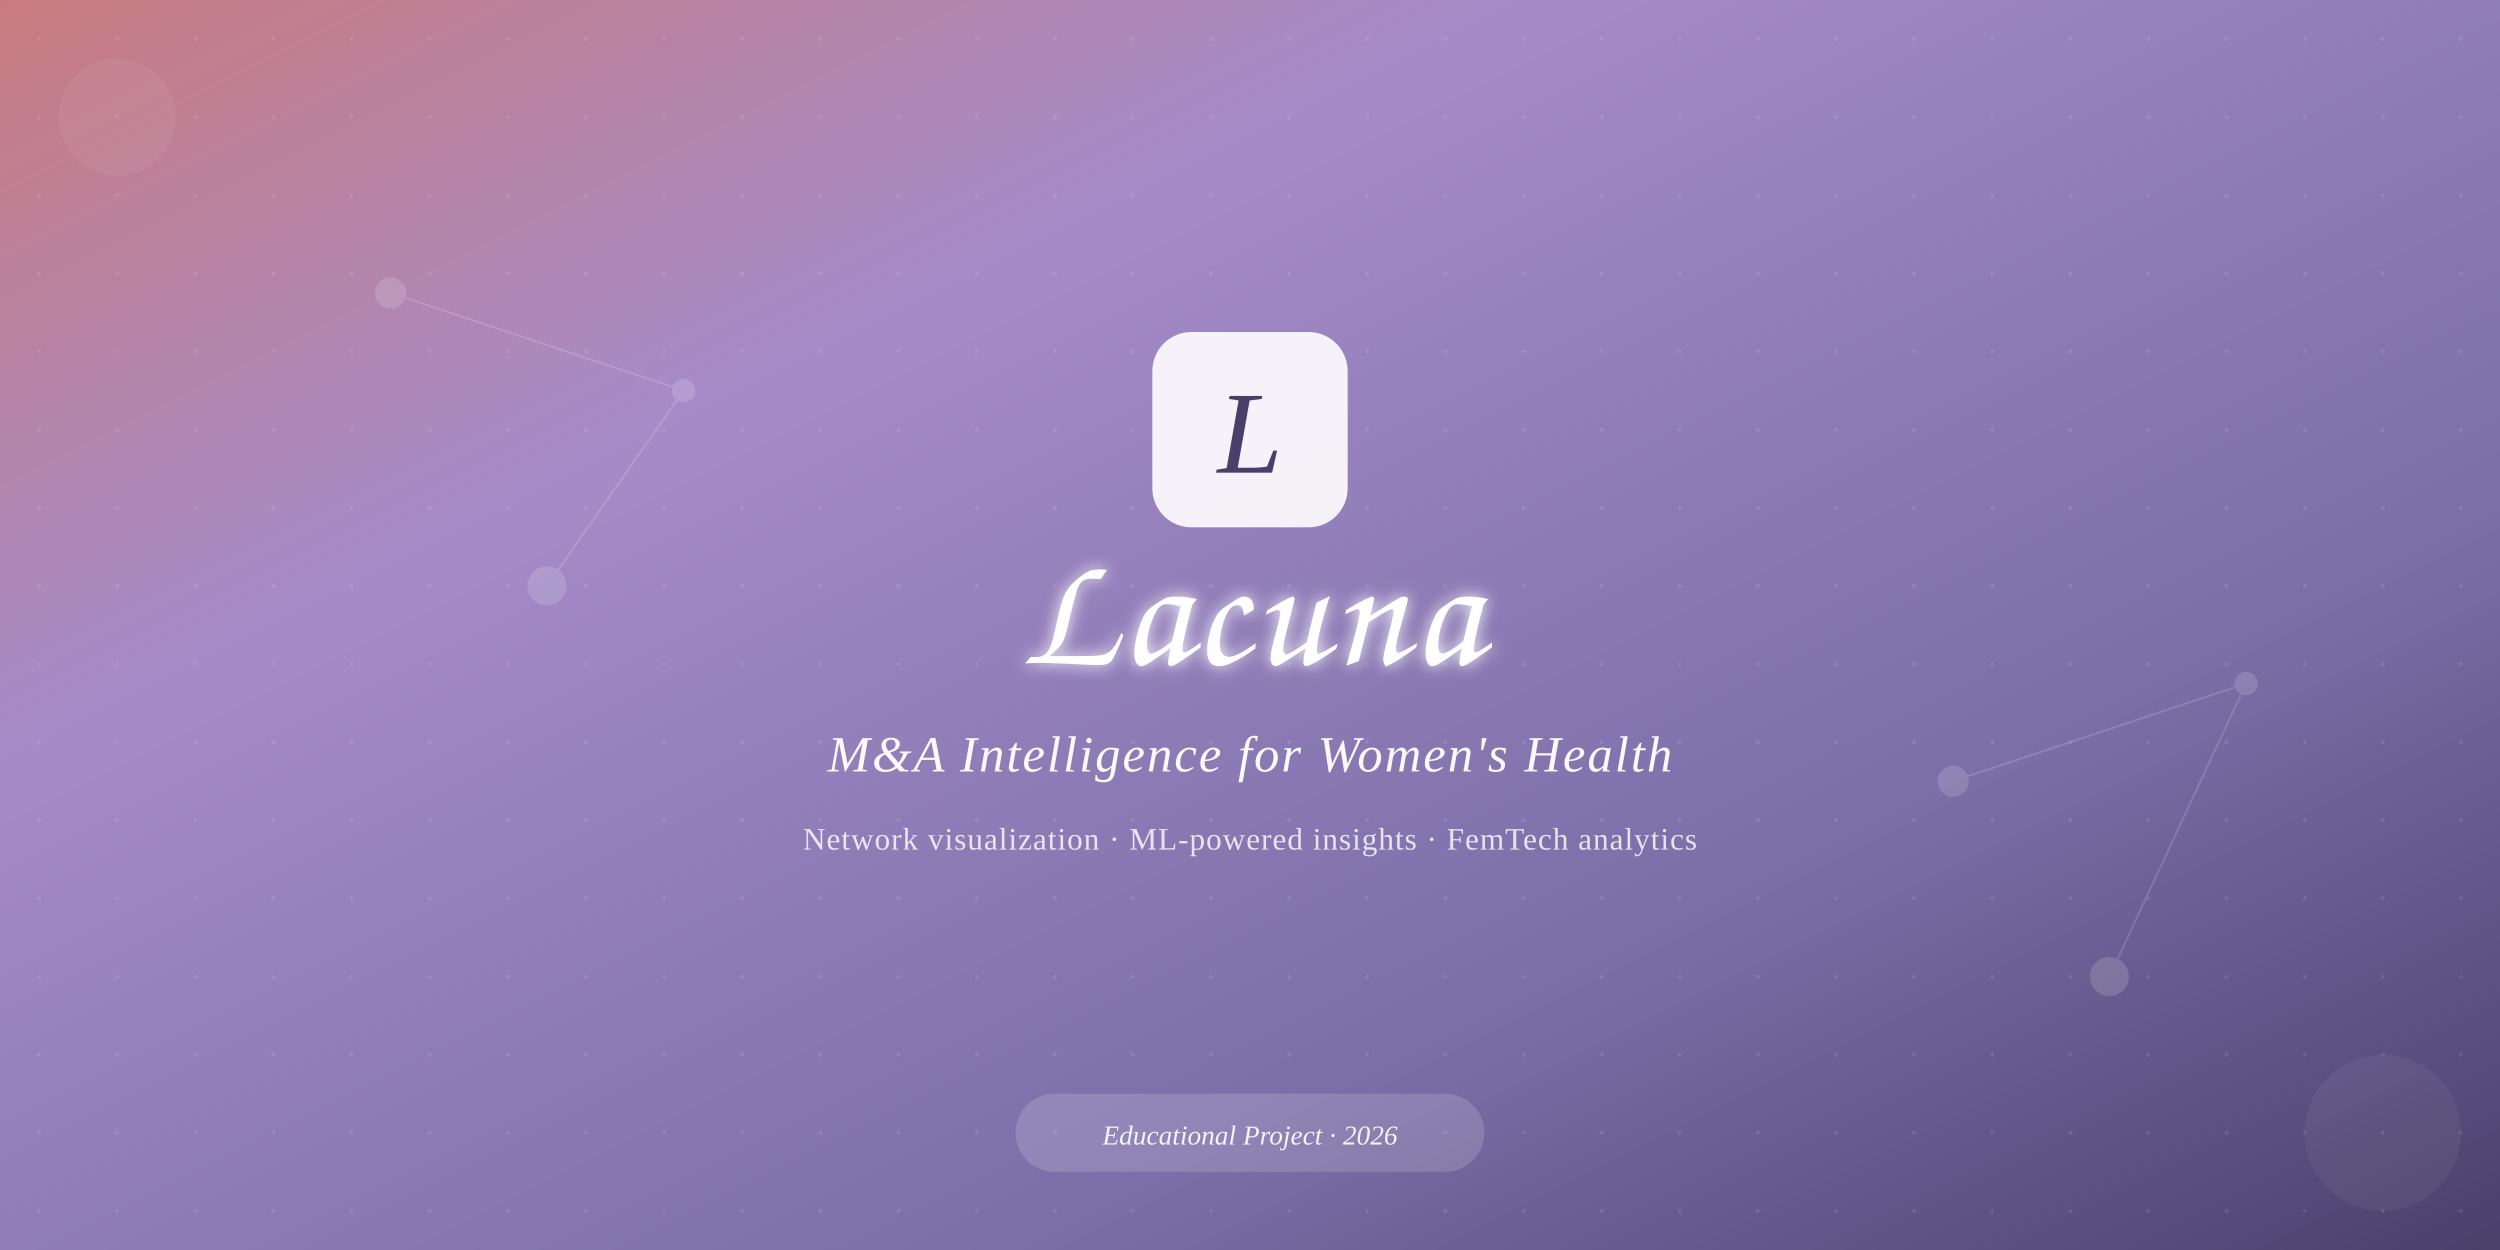
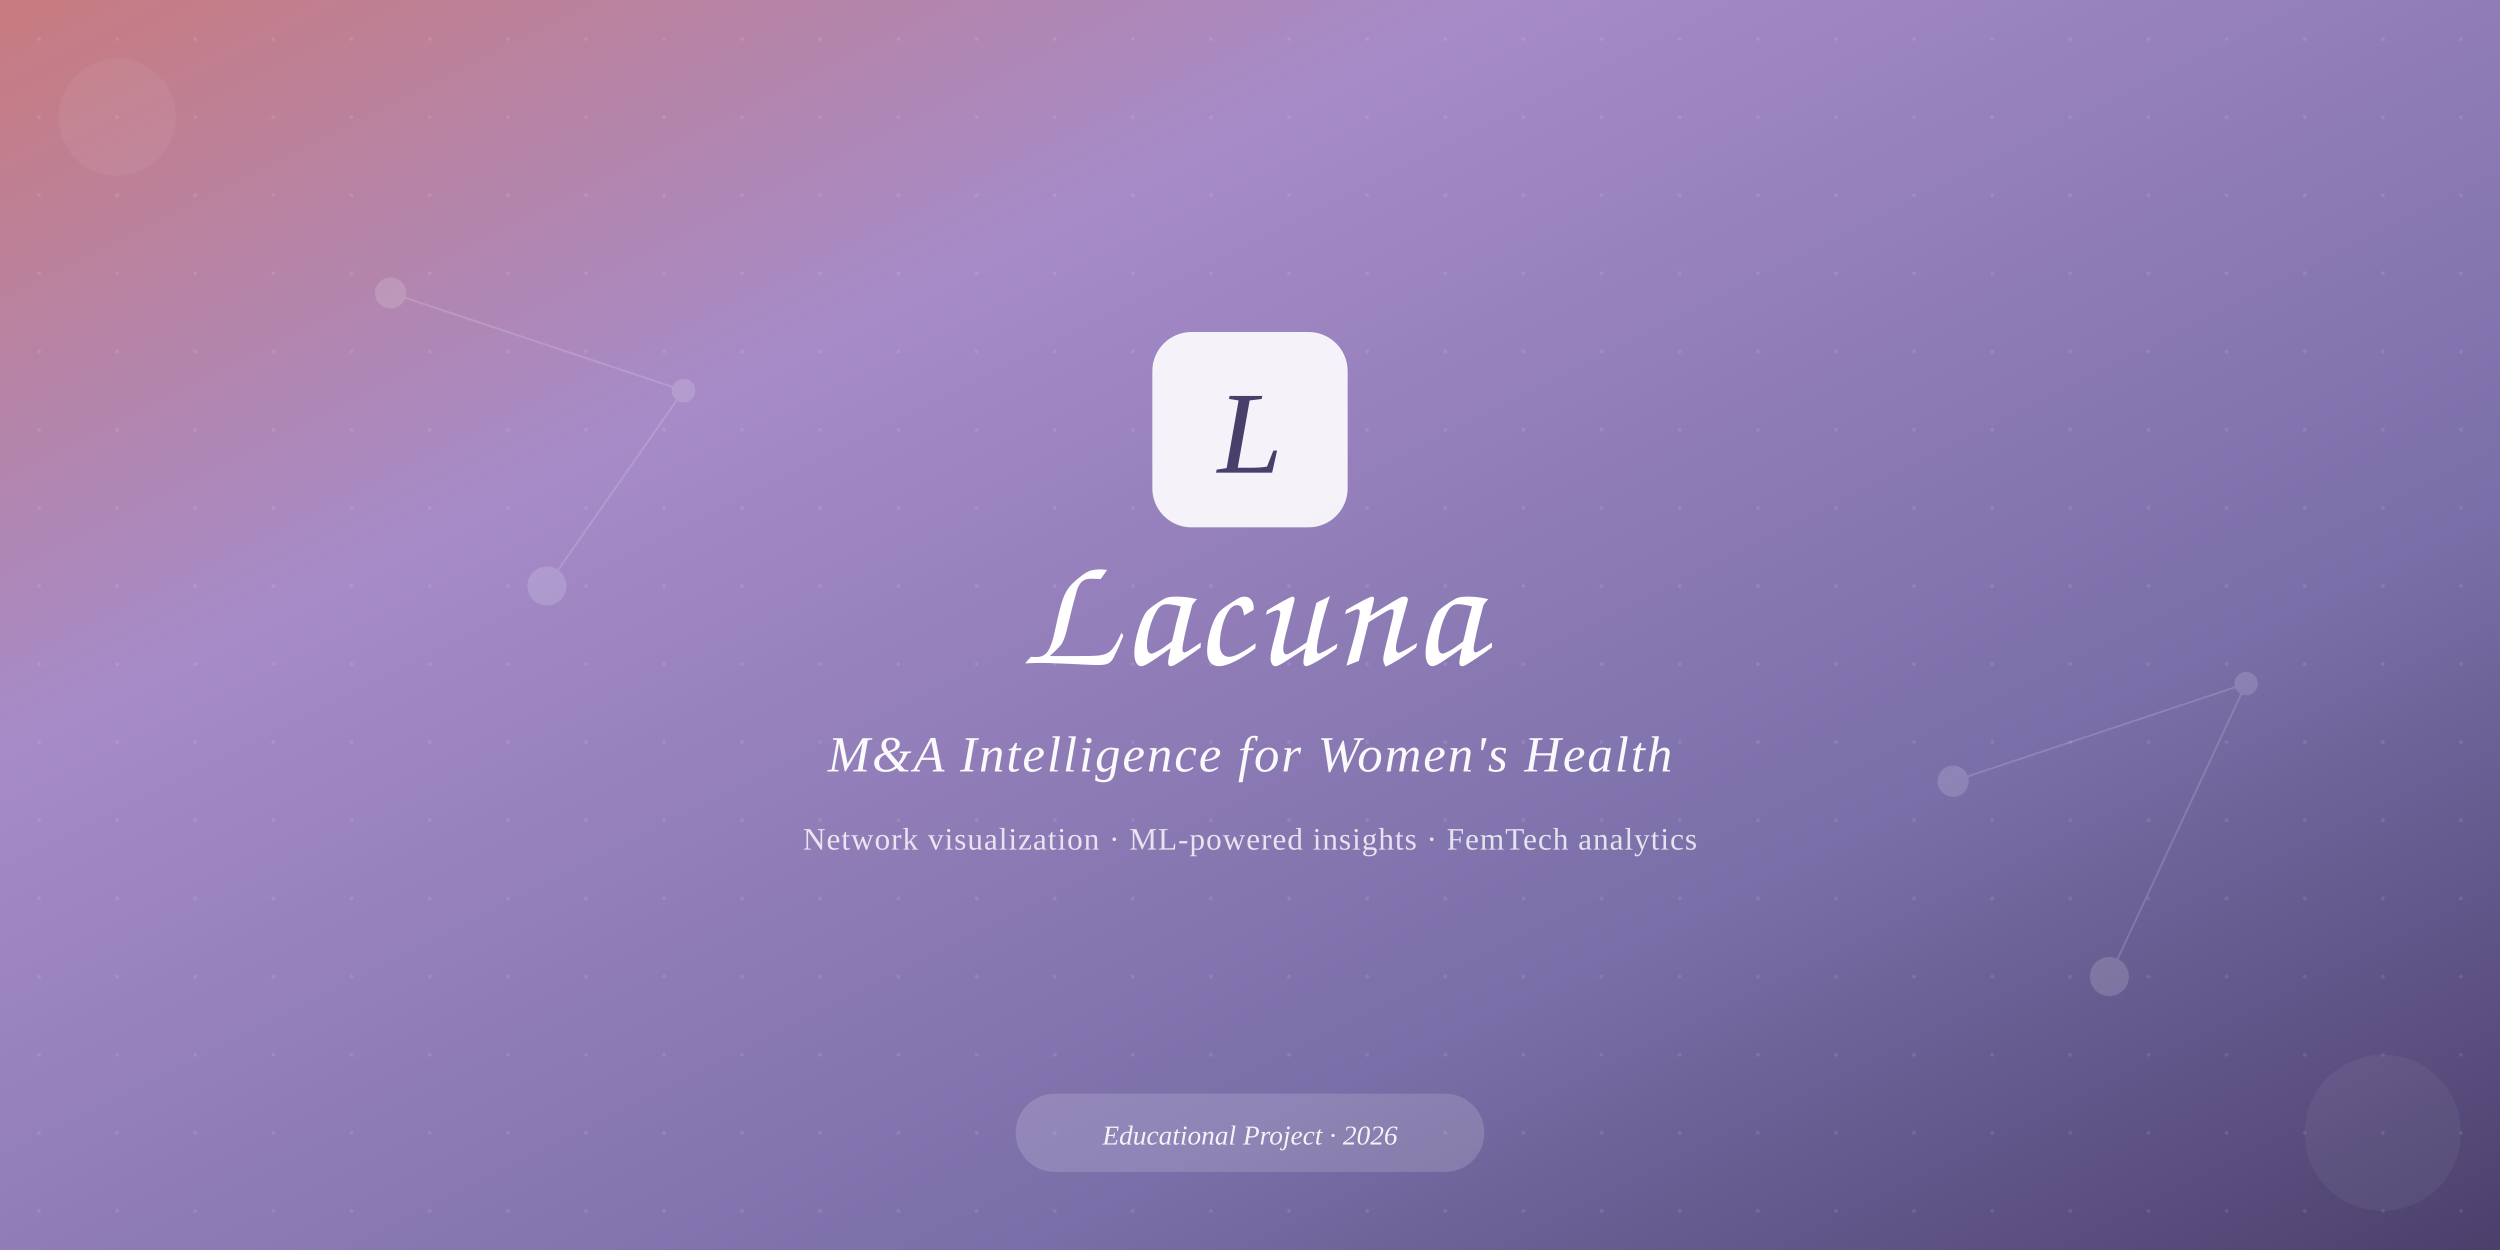
<svg xmlns="http://www.w3.org/2000/svg" width="1280" height="640" viewBox="0 0 1280 640">
  <defs>
    <linearGradient id="bgGradient" x1="0%" y1="0%" x2="100%" y2="100%">
      <stop offset="0%" style="stop-color:#c97b7e" />
      <stop offset="30%" style="stop-color:#a68bc8" />
      <stop offset="70%" style="stop-color:#7a6fa8" />
      <stop offset="100%" style="stop-color:#4a3f6b" />
    </linearGradient>
    <pattern id="grid" width="40" height="40" patternUnits="userSpaceOnUse">
      <circle cx="20" cy="20" r="1" fill="white" opacity="0.1" />
    </pattern>
    <filter id="glow" x="-50%" y="-50%" width="200%" height="200%">
      <feGaussianBlur stdDeviation="4" result="coloredBlur" />
      <feMerge>
        <feMergeNode in="coloredBlur" />
        <feMergeNode in="SourceGraphic" />
      </feMerge>
    </filter>
  </defs>
  <rect width="1280" height="640" fill="url(#bgGradient)" />
  <rect width="1280" height="640" fill="url(#grid)" />
  <g opacity="0.15">
    <circle cx="200" cy="150" r="8" fill="white" />
    <circle cx="350" cy="200" r="6" fill="white" />
    <circle cx="280" cy="300" r="10" fill="white" />
    <line x1="200" y1="150" x2="350" y2="200" stroke="white" stroke-width="1" />
    <line x1="350" y1="200" x2="280" y2="300" stroke="white" stroke-width="1" />
    <circle cx="1000" cy="400" r="8" fill="white" />
    <circle cx="1150" cy="350" r="6" fill="white" />
    <circle cx="1080" cy="500" r="10" fill="white" />
    <line x1="1000" y1="400" x2="1150" y2="350" stroke="white" stroke-width="1" />
    <line x1="1150" y1="350" x2="1080" y2="500" stroke="white" stroke-width="1" />
  </g>
  <g transform="translate(640, 320)">
    <g transform="translate(-50, -150)">
      <rect x="0" y="0" width="100" height="100" rx="20" fill="white" opacity="0.9" />
      <text x="50" y="72" font-family="'Playfair Display', 'Times New Roman', serif" font-size="60" font-weight="400" font-style="italic" fill="#4a3f6b" text-anchor="middle" style="font-family: Georgia, 'Times New Roman', serif; font-style: italic;">L</text>
    </g>
-     <text x="0" y="20" font-family="'Playfair Display', 'Cormorant Garamond', 'Times New Roman', serif" font-size="84" font-weight="400" font-style="italic" fill="white" text-anchor="middle" filter="url(#glow)" letter-spacing="2" style="font-family: 'Brush Script MT', 'Edwardian Script ITC', 'Snell Roundhand', cursive;">Lacuna</text>
+     <text x="0" y="20" font-family="'Playfair Display', 'Cormorant Garamond', 'Times New Roman', serif" font-size="84" font-weight="400" font-style="italic" fill="white" text-anchor="middle" letter-spacing="2" style="font-family: 'Brush Script MT', 'Edwardian Script ITC', 'Snell Roundhand', cursive;">Lacuna</text>
    <text x="0" y="75" font-family="'Cormorant Garamond', 'Times New Roman', serif" font-size="26" font-weight="300" fill="white" opacity="0.95" text-anchor="middle" letter-spacing="1" style="font-family: Georgia, 'Times New Roman', serif; font-style: italic;">M&amp;A Intelligence for Women's Health</text>
    <text x="0" y="115" font-family="'Cormorant Garamond', 'Times New Roman', serif" font-size="16" font-weight="300" fill="white" opacity="0.8" text-anchor="middle" letter-spacing="0.5" style="font-family: Georgia, 'Times New Roman', serif;">Network visualization · ML-powered insights · FemTech analytics</text>
  </g>
  <g transform="translate(640, 580)">
    <rect x="-120" y="-20" width="240" height="40" rx="20" fill="white" opacity="0.15" />
    <text x="0" y="6" font-family="'Cormorant Garamond', 'Times New Roman', serif" font-size="14" font-weight="400" fill="white" opacity="0.9" text-anchor="middle" style="font-family: Georgia, 'Times New Roman', serif; font-style: italic;">Educational Project · 2026</text>
  </g>
  <circle cx="60" cy="60" r="30" fill="white" opacity="0.05" />
  <circle cx="1220" cy="580" r="40" fill="white" opacity="0.05" />
</svg>
